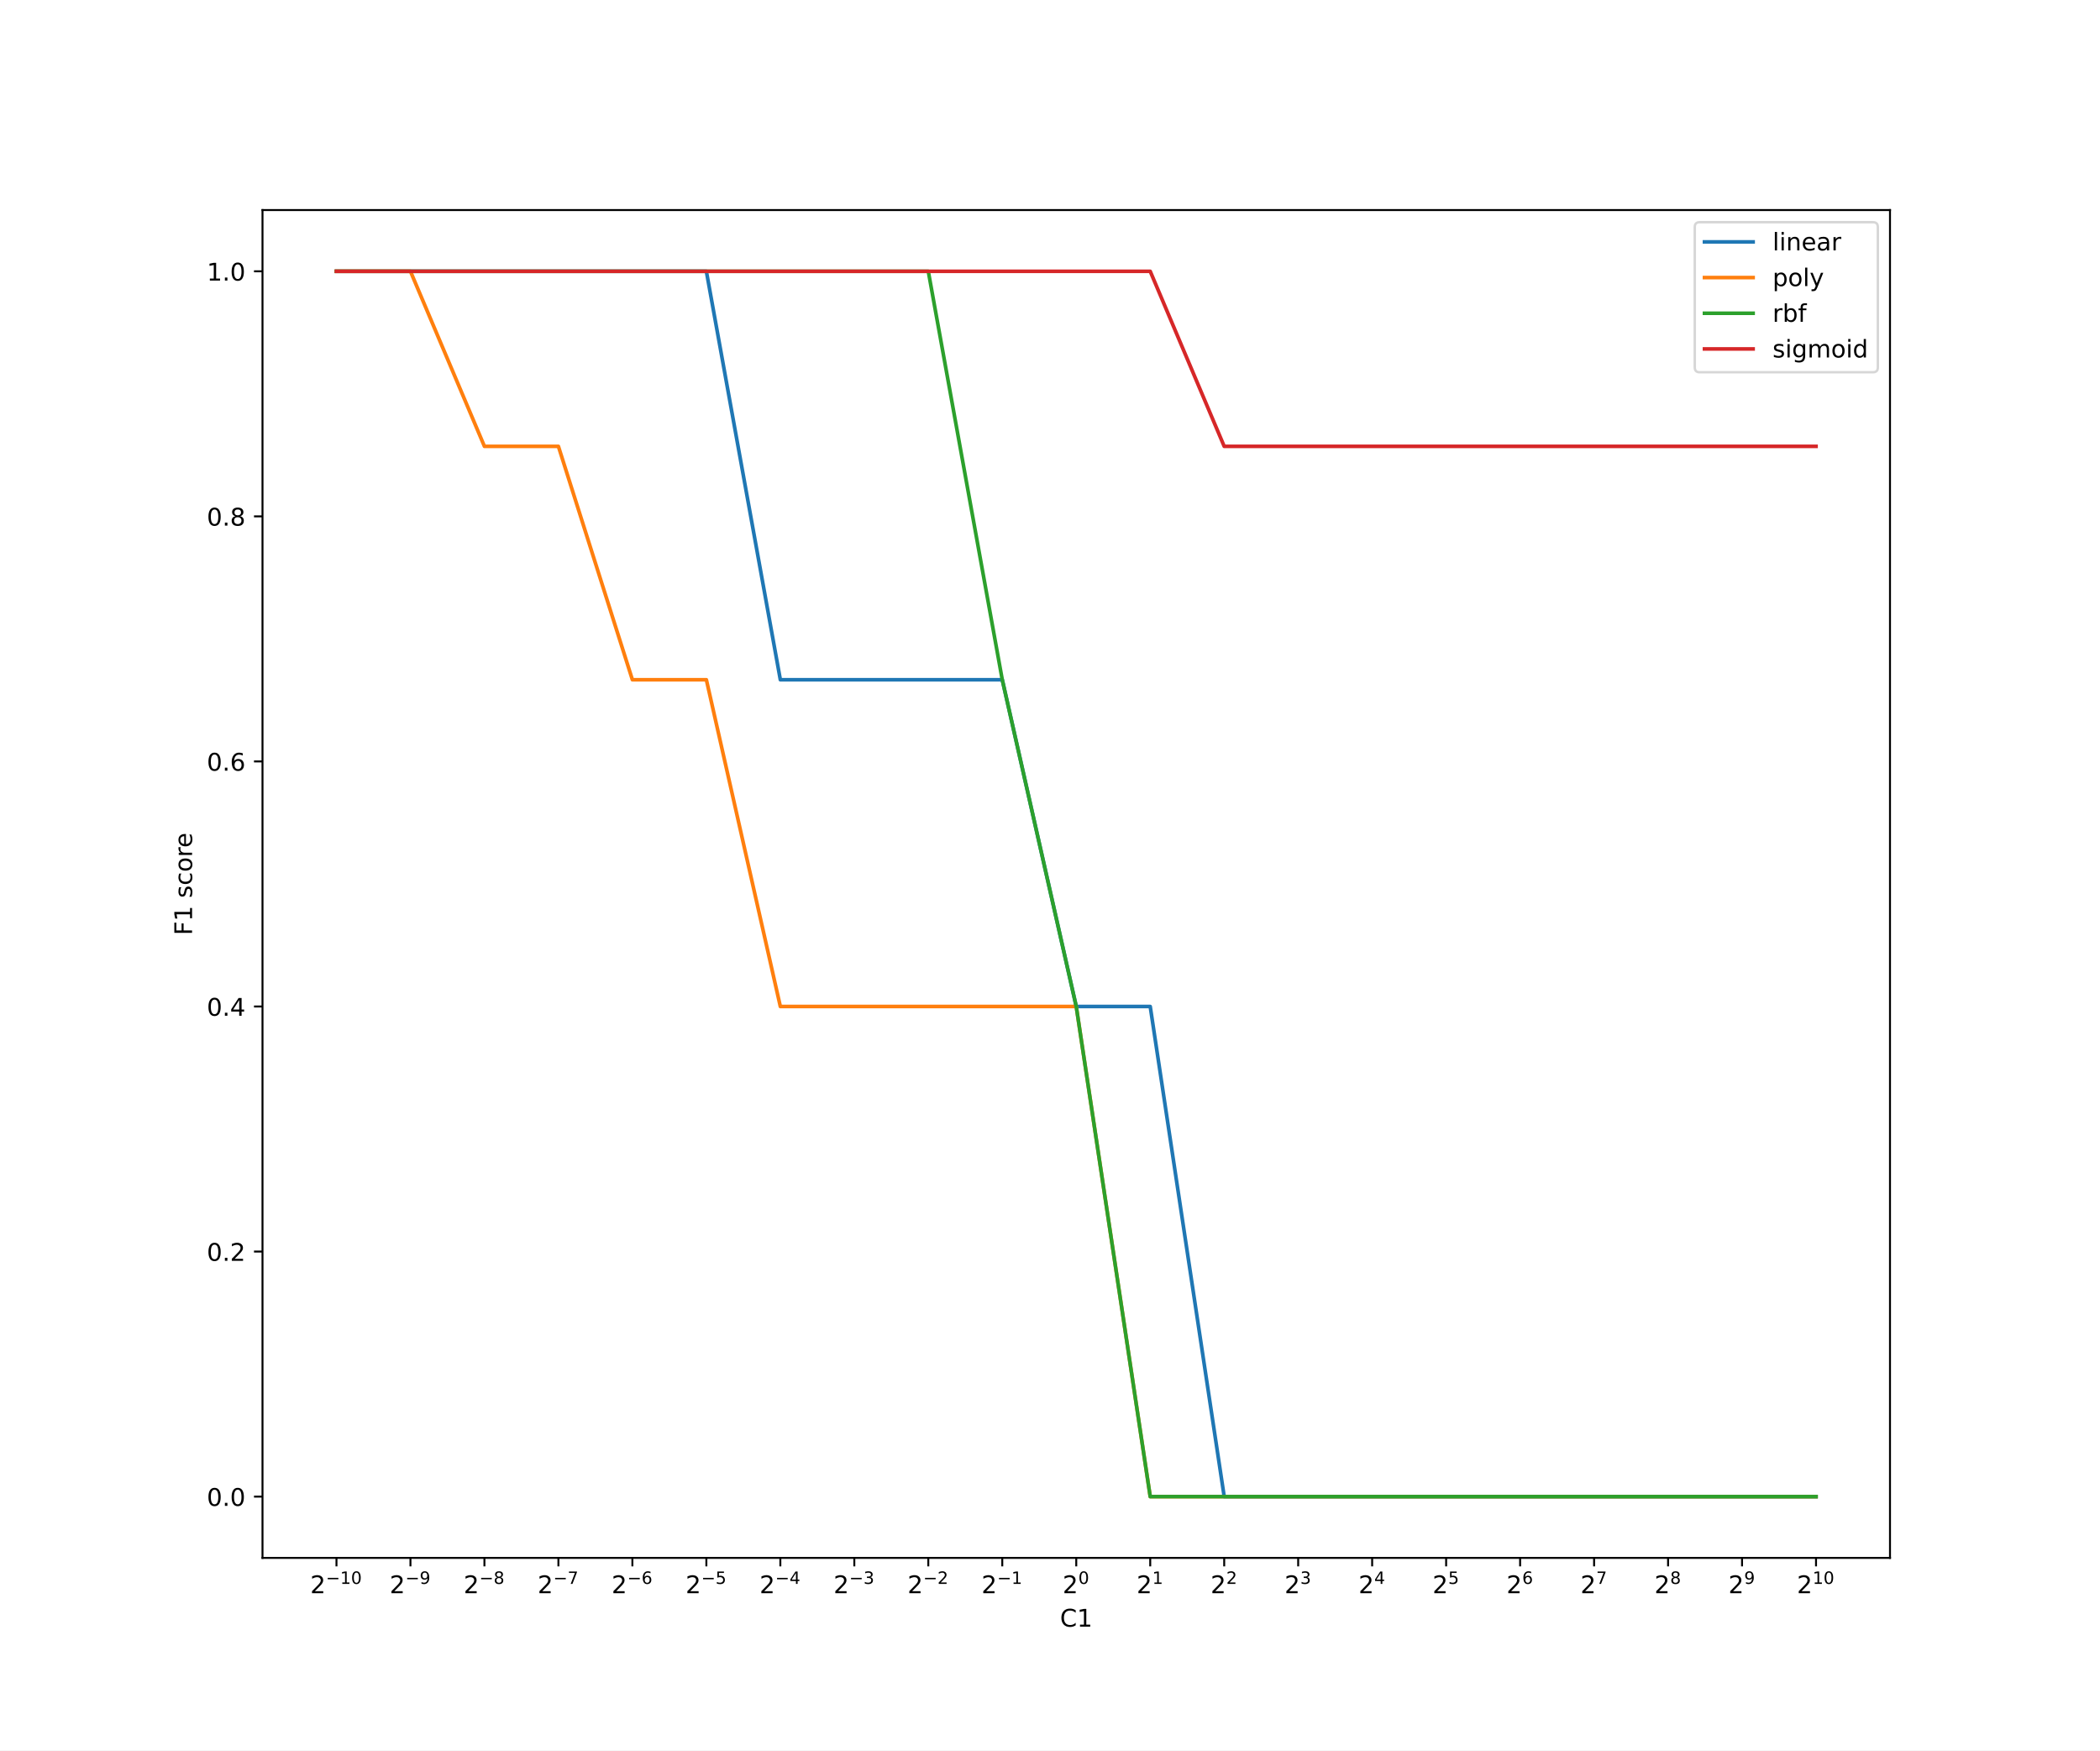
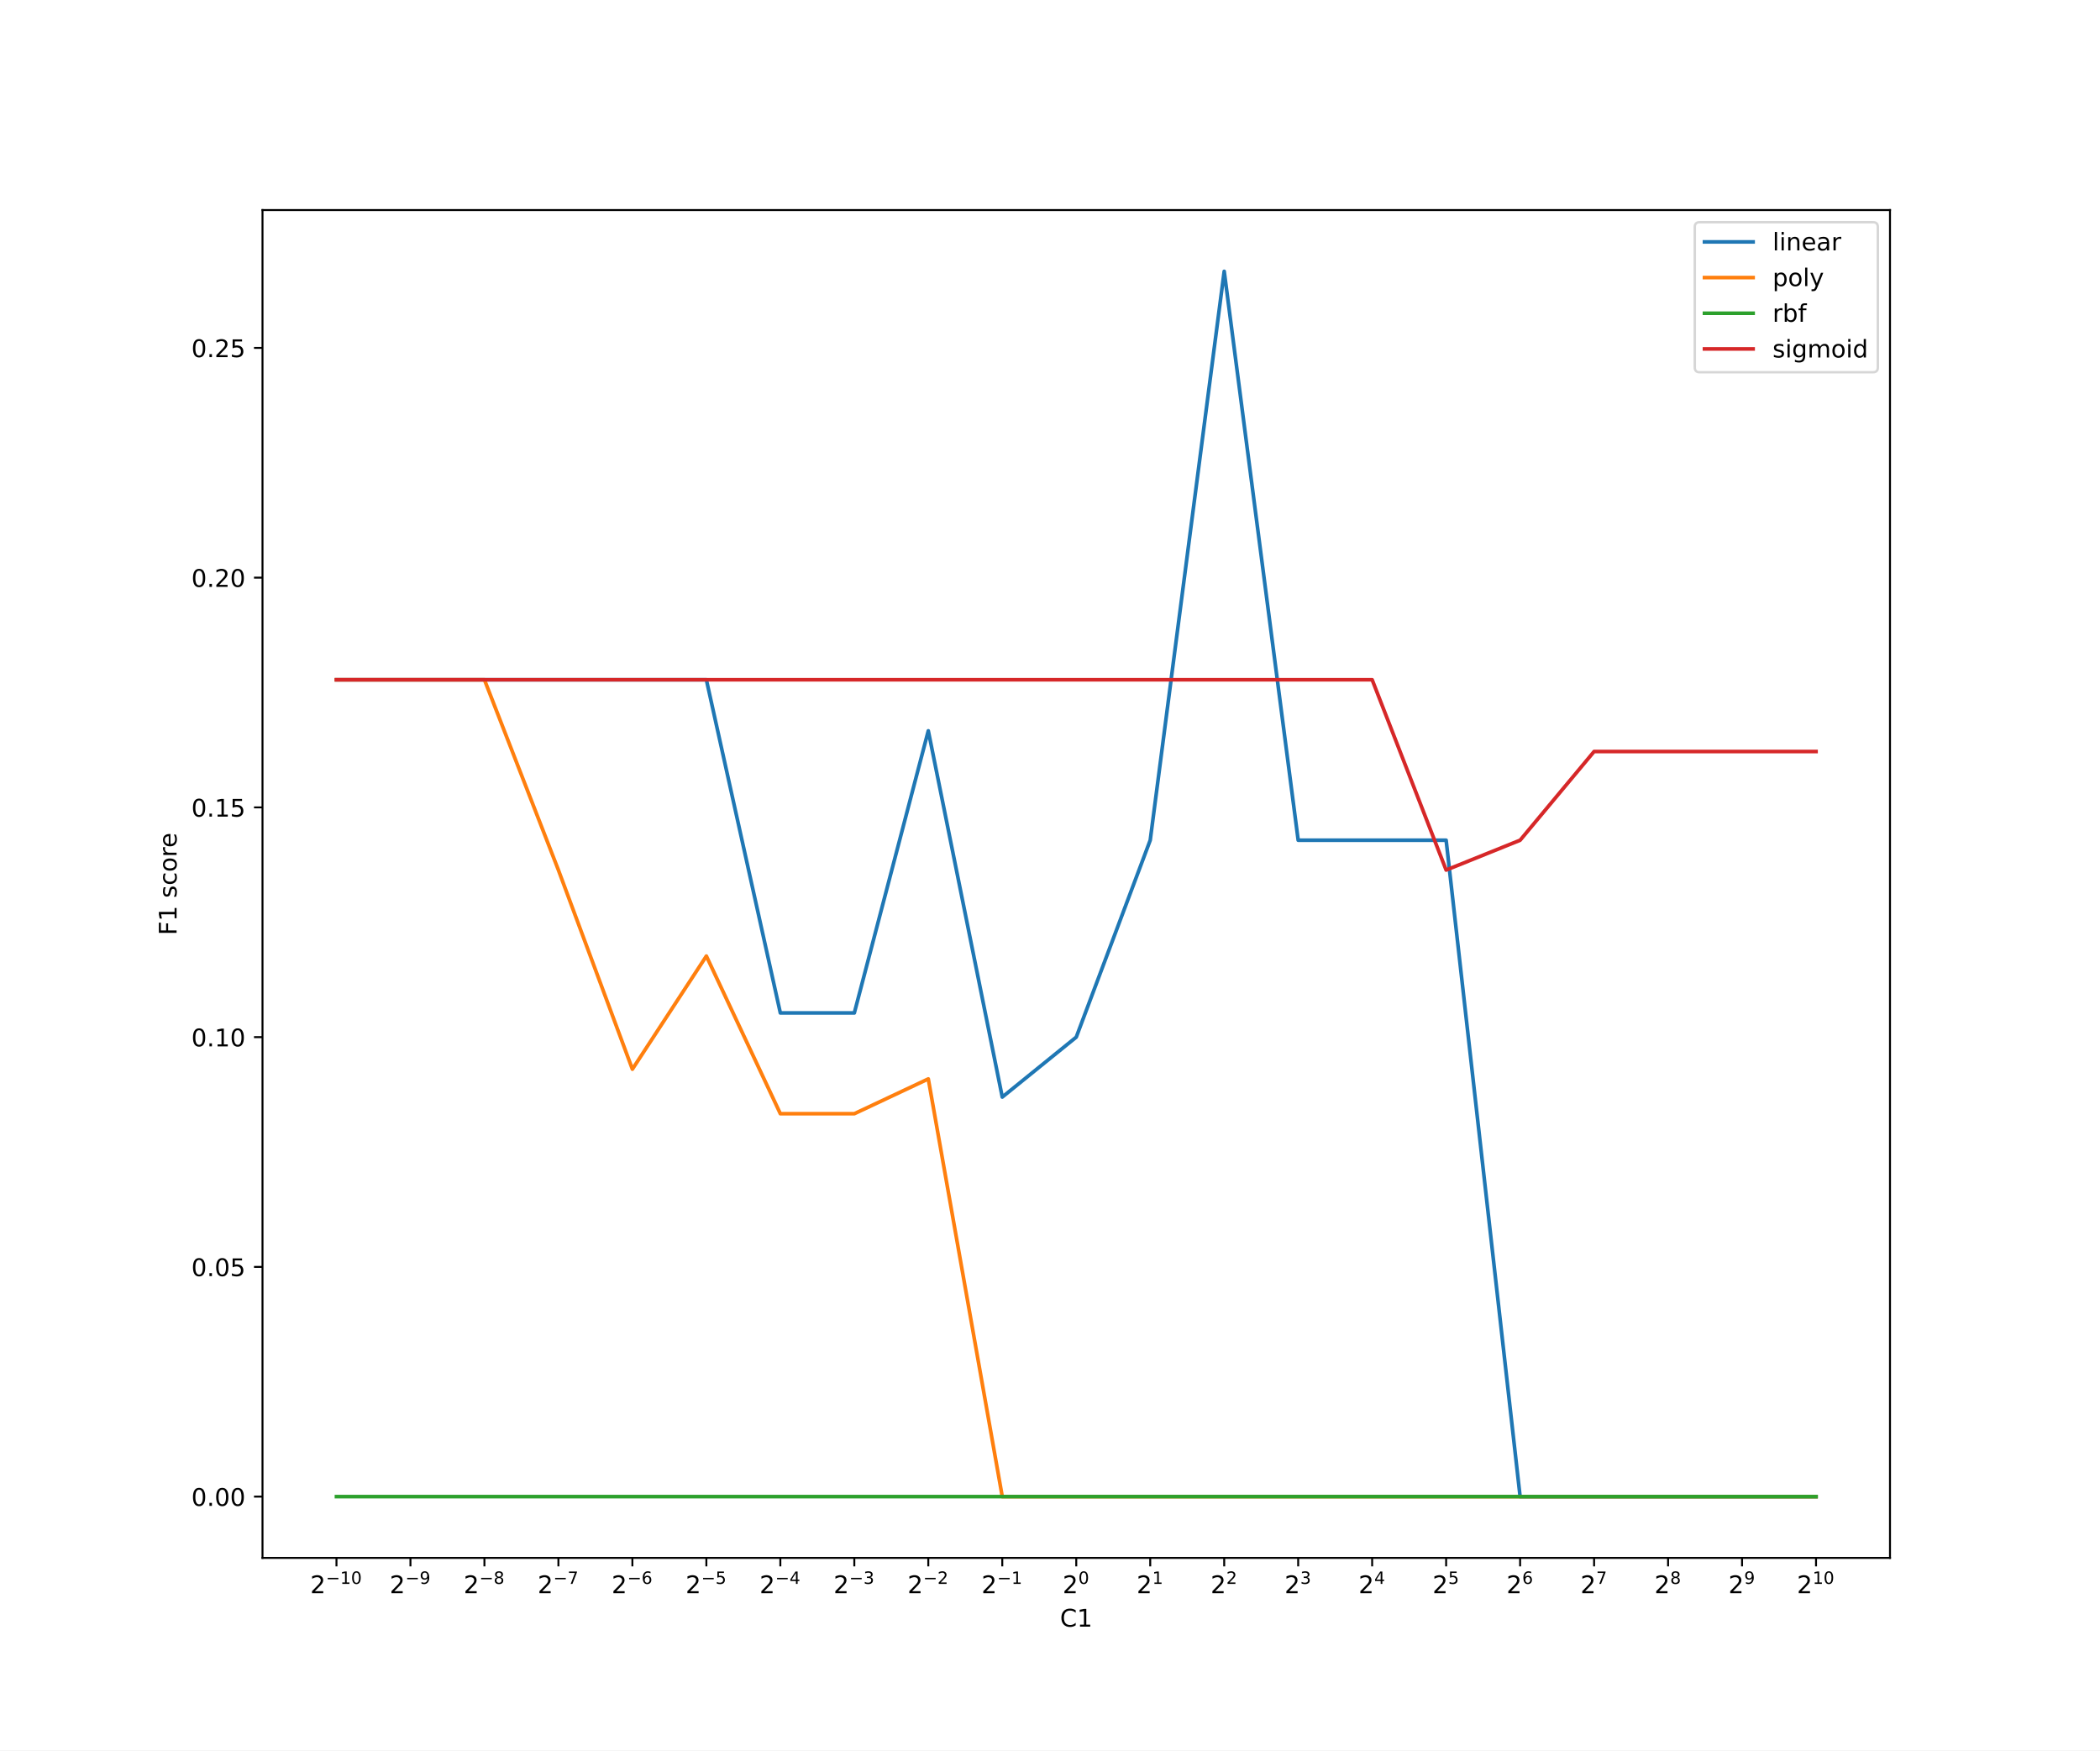
<svg xmlns="http://www.w3.org/2000/svg" xmlns:xlink="http://www.w3.org/1999/xlink" width="864pt" height="720pt" viewBox="0 0 864 720" version="1.1">
  <defs>
    <style type="text/css">*{stroke-linejoin: round; stroke-linecap: butt}</style>
  </defs>
  <g id="figure_1">
    <g id="patch_1">
      <path d="M 0 720  L 864 720  L 864 0  L 0 0  z " style="fill: #ffffff" />
    </g>
    <g id="axes_1">
      <g id="patch_2">
        <path d="M 108 640.8  L 777.6 640.8  L 777.6 86.4  L 108 86.4  z " style="fill: #ffffff" />
      </g>
      <g id="matplotlib.axis_1">
        <g id="xtick_1">
          <g id="line2d_1">
            <defs>
-               <path id="m7b4f32c94d" d="M 0 0  L 0 3.5  " style="stroke: #000000; stroke-width: 0.8" />
-             </defs>
-             <g>
-               <use xlink:href="#m7b4f32c94d" x="138.436" y="640.8" style="stroke: #000000; stroke-width: 0.8" />
+               <path id="mf9d849922e" d="M 0 0  L 0 3.5  " style="stroke: #000000; stroke-width: 0.8" />
+             </defs>
+             <g>
+               <use xlink:href="#mf9d849922e" x="138.436" y="640.8" style="stroke: #000000; stroke-width: 0.8" />
            </g>
          </g>
          <g id="text_1">
            <g transform="translate(127.6364 655.3984) scale(0.1 -0.1)">
              <defs>
                <path id="DejaVuSans-32" d="M 1228 531  L 3431 531  L 3431 0  L 469 0  L 469 531  Q 828 903 1448 1529  Q 2069 2156 2228 2338  Q 2531 2678 2651 2914  Q 2772 3150 2772 3378  Q 2772 3750 2511 3984  Q 2250 4219 1831 4219  Q 1534 4219 1204 4116  Q 875 4013 500 3803  L 500 4441  Q 881 4594 1212 4672  Q 1544 4750 1819 4750  Q 2544 4750 2975 4387  Q 3406 4025 3406 3419  Q 3406 3131 3298 2873  Q 3191 2616 2906 2266  Q 2828 2175 2409 1742  Q 1991 1309 1228 531  z " transform="scale(0.015625)" />
                <path id="DejaVuSans-2212" d="M 678 2272  L 4684 2272  L 4684 1741  L 678 1741  L 678 2272  z " transform="scale(0.015625)" />
                <path id="DejaVuSans-31" d="M 794 531  L 1825 531  L 1825 4091  L 703 3866  L 703 4441  L 1819 4666  L 2450 4666  L 2450 531  L 3481 531  L 3481 0  L 794 0  L 794 531  z " transform="scale(0.015625)" />
                <path id="DejaVuSans-30" d="M 2034 4250  Q 1547 4250 1301 3770  Q 1056 3291 1056 2328  Q 1056 1369 1301 889  Q 1547 409 2034 409  Q 2525 409 2770 889  Q 3016 1369 3016 2328  Q 3016 3291 2770 3770  Q 2525 4250 2034 4250  z M 2034 4750  Q 2819 4750 3233 4129  Q 3647 3509 3647 2328  Q 3647 1150 3233 529  Q 2819 -91 2034 -91  Q 1250 -91 836 529  Q 422 1150 422 2328  Q 422 3509 836 4129  Q 1250 4750 2034 4750  z " transform="scale(0.015625)" />
              </defs>
              <use xlink:href="#DejaVuSans-32" transform="translate(0 0.765625)" />
              <use xlink:href="#DejaVuSans-2212" transform="translate(64.58008 39.04688) scale(0.7)" />
              <use xlink:href="#DejaVuSans-31" transform="translate(123.2324 39.04688) scale(0.7)" />
              <use xlink:href="#DejaVuSans-30" transform="translate(167.7686 39.04688) scale(0.7)" />
            </g>
          </g>
        </g>
        <g id="xtick_2">
          <g id="line2d_2">
            <g>
-               <use xlink:href="#m7b4f32c94d" x="168.873" y="640.8" style="stroke: #000000; stroke-width: 0.8" />
+               <use xlink:href="#mf9d849922e" x="168.873" y="640.8" style="stroke: #000000; stroke-width: 0.8" />
            </g>
          </g>
          <g id="text_2">
            <g transform="translate(160.3227 655.3984) scale(0.1 -0.1)">
              <defs>
                <path id="DejaVuSans-39" d="M 703 97  L 703 672  Q 941 559 1184 500  Q 1428 441 1663 441  Q 2288 441 2617 861  Q 2947 1281 2994 2138  Q 2813 1869 2534 1725  Q 2256 1581 1919 1581  Q 1219 1581 811 2004  Q 403 2428 403 3163  Q 403 3881 828 4315  Q 1253 4750 1959 4750  Q 2769 4750 3195 4129  Q 3622 3509 3622 2328  Q 3622 1225 3098 567  Q 2575 -91 1691 -91  Q 1453 -91 1209 -44  Q 966 3 703 97  z M 1959 2075  Q 2384 2075 2632 2365  Q 2881 2656 2881 3163  Q 2881 3666 2632 3958  Q 2384 4250 1959 4250  Q 1534 4250 1286 3958  Q 1038 3666 1038 3163  Q 1038 2656 1286 2365  Q 1534 2075 1959 2075  z " transform="scale(0.015625)" />
              </defs>
              <use xlink:href="#DejaVuSans-32" transform="translate(0 0.765625)" />
              <use xlink:href="#DejaVuSans-2212" transform="translate(64.58008 39.04688) scale(0.7)" />
              <use xlink:href="#DejaVuSans-39" transform="translate(123.2324 39.04688) scale(0.7)" />
            </g>
          </g>
        </g>
        <g id="xtick_3">
          <g id="line2d_3">
            <g>
-               <use xlink:href="#m7b4f32c94d" x="199.309" y="640.8" style="stroke: #000000; stroke-width: 0.8" />
+               <use xlink:href="#mf9d849922e" x="199.309" y="640.8" style="stroke: #000000; stroke-width: 0.8" />
            </g>
          </g>
          <g id="text_3">
            <g transform="translate(190.7591 655.3984) scale(0.1 -0.1)">
              <defs>
                <path id="DejaVuSans-38" d="M 2034 2216  Q 1584 2216 1326 1975  Q 1069 1734 1069 1313  Q 1069 891 1326 650  Q 1584 409 2034 409  Q 2484 409 2743 651  Q 3003 894 3003 1313  Q 3003 1734 2745 1975  Q 2488 2216 2034 2216  z M 1403 2484  Q 997 2584 770 2862  Q 544 3141 544 3541  Q 544 4100 942 4425  Q 1341 4750 2034 4750  Q 2731 4750 3128 4425  Q 3525 4100 3525 3541  Q 3525 3141 3298 2862  Q 3072 2584 2669 2484  Q 3125 2378 3379 2068  Q 3634 1759 3634 1313  Q 3634 634 3220 271  Q 2806 -91 2034 -91  Q 1263 -91 848 271  Q 434 634 434 1313  Q 434 1759 690 2068  Q 947 2378 1403 2484  z M 1172 3481  Q 1172 3119 1398 2916  Q 1625 2713 2034 2713  Q 2441 2713 2670 2916  Q 2900 3119 2900 3481  Q 2900 3844 2670 4047  Q 2441 4250 2034 4250  Q 1625 4250 1398 4047  Q 1172 3844 1172 3481  z " transform="scale(0.015625)" />
              </defs>
              <use xlink:href="#DejaVuSans-32" transform="translate(0 0.765625)" />
              <use xlink:href="#DejaVuSans-2212" transform="translate(64.58008 39.04688) scale(0.7)" />
              <use xlink:href="#DejaVuSans-38" transform="translate(123.2324 39.04688) scale(0.7)" />
            </g>
          </g>
        </g>
        <g id="xtick_4">
          <g id="line2d_4">
            <g>
-               <use xlink:href="#m7b4f32c94d" x="229.745" y="640.8" style="stroke: #000000; stroke-width: 0.8" />
+               <use xlink:href="#mf9d849922e" x="229.745" y="640.8" style="stroke: #000000; stroke-width: 0.8" />
            </g>
          </g>
          <g id="text_4">
            <g transform="translate(221.1955 655.3984) scale(0.1 -0.1)">
              <defs>
                <path id="DejaVuSans-37" d="M 525 4666  L 3525 4666  L 3525 4397  L 1831 0  L 1172 0  L 2766 4134  L 525 4134  L 525 4666  z " transform="scale(0.015625)" />
              </defs>
              <use xlink:href="#DejaVuSans-32" transform="translate(0 0.684375)" />
              <use xlink:href="#DejaVuSans-2212" transform="translate(64.58008 38.96563) scale(0.7)" />
              <use xlink:href="#DejaVuSans-37" transform="translate(123.2324 38.96563) scale(0.7)" />
            </g>
          </g>
        </g>
        <g id="xtick_5">
          <g id="line2d_5">
            <g>
-               <use xlink:href="#m7b4f32c94d" x="260.182" y="640.8" style="stroke: #000000; stroke-width: 0.8" />
+               <use xlink:href="#mf9d849922e" x="260.182" y="640.8" style="stroke: #000000; stroke-width: 0.8" />
            </g>
          </g>
          <g id="text_5">
            <g transform="translate(251.6318 655.3984) scale(0.1 -0.1)">
              <defs>
                <path id="DejaVuSans-36" d="M 2113 2584  Q 1688 2584 1439 2293  Q 1191 2003 1191 1497  Q 1191 994 1439 701  Q 1688 409 2113 409  Q 2538 409 2786 701  Q 3034 994 3034 1497  Q 3034 2003 2786 2293  Q 2538 2584 2113 2584  z M 3366 4563  L 3366 3988  Q 3128 4100 2886 4159  Q 2644 4219 2406 4219  Q 1781 4219 1451 3797  Q 1122 3375 1075 2522  Q 1259 2794 1537 2939  Q 1816 3084 2150 3084  Q 2853 3084 3261 2657  Q 3669 2231 3669 1497  Q 3669 778 3244 343  Q 2819 -91 2113 -91  Q 1303 -91 875 529  Q 447 1150 447 2328  Q 447 3434 972 4092  Q 1497 4750 2381 4750  Q 2619 4750 2861 4703  Q 3103 4656 3366 4563  z " transform="scale(0.015625)" />
              </defs>
              <use xlink:href="#DejaVuSans-32" transform="translate(0 0.765625)" />
              <use xlink:href="#DejaVuSans-2212" transform="translate(64.58008 39.04688) scale(0.7)" />
              <use xlink:href="#DejaVuSans-36" transform="translate(123.2324 39.04688) scale(0.7)" />
            </g>
          </g>
        </g>
        <g id="xtick_6">
          <g id="line2d_6">
            <g>
-               <use xlink:href="#m7b4f32c94d" x="290.618" y="640.8" style="stroke: #000000; stroke-width: 0.8" />
+               <use xlink:href="#mf9d849922e" x="290.618" y="640.8" style="stroke: #000000; stroke-width: 0.8" />
            </g>
          </g>
          <g id="text_6">
            <g transform="translate(282.0682 655.3984) scale(0.1 -0.1)">
              <defs>
                <path id="DejaVuSans-35" d="M 691 4666  L 3169 4666  L 3169 4134  L 1269 4134  L 1269 2991  Q 1406 3038 1543 3061  Q 1681 3084 1819 3084  Q 2600 3084 3056 2656  Q 3513 2228 3513 1497  Q 3513 744 3044 326  Q 2575 -91 1722 -91  Q 1428 -91 1123 -41  Q 819 9 494 109  L 494 744  Q 775 591 1075 516  Q 1375 441 1709 441  Q 2250 441 2565 725  Q 2881 1009 2881 1497  Q 2881 1984 2565 2268  Q 2250 2553 1709 2553  Q 1456 2553 1204 2497  Q 953 2441 691 2322  L 691 4666  z " transform="scale(0.015625)" />
              </defs>
              <use xlink:href="#DejaVuSans-32" transform="translate(0 0.684375)" />
              <use xlink:href="#DejaVuSans-2212" transform="translate(64.58008 38.96563) scale(0.7)" />
              <use xlink:href="#DejaVuSans-35" transform="translate(123.2324 38.96563) scale(0.7)" />
            </g>
          </g>
        </g>
        <g id="xtick_7">
          <g id="line2d_7">
            <g>
-               <use xlink:href="#m7b4f32c94d" x="321.055" y="640.8" style="stroke: #000000; stroke-width: 0.8" />
+               <use xlink:href="#mf9d849922e" x="321.055" y="640.8" style="stroke: #000000; stroke-width: 0.8" />
            </g>
          </g>
          <g id="text_7">
            <g transform="translate(312.5045 655.3984) scale(0.1 -0.1)">
              <defs>
                <path id="DejaVuSans-34" d="M 2419 4116  L 825 1625  L 2419 1625  L 2419 4116  z M 2253 4666  L 3047 4666  L 3047 1625  L 3713 1625  L 3713 1100  L 3047 1100  L 3047 0  L 2419 0  L 2419 1100  L 313 1100  L 313 1709  L 2253 4666  z " transform="scale(0.015625)" />
              </defs>
              <use xlink:href="#DejaVuSans-32" transform="translate(0 0.684375)" />
              <use xlink:href="#DejaVuSans-2212" transform="translate(64.58008 38.96563) scale(0.7)" />
              <use xlink:href="#DejaVuSans-34" transform="translate(123.2324 38.96563) scale(0.7)" />
            </g>
          </g>
        </g>
        <g id="xtick_8">
          <g id="line2d_8">
            <g>
-               <use xlink:href="#m7b4f32c94d" x="351.491" y="640.8" style="stroke: #000000; stroke-width: 0.8" />
+               <use xlink:href="#mf9d849922e" x="351.491" y="640.8" style="stroke: #000000; stroke-width: 0.8" />
            </g>
          </g>
          <g id="text_8">
            <g transform="translate(342.9409 655.3984) scale(0.1 -0.1)">
              <defs>
                <path id="DejaVuSans-33" d="M 2597 2516  Q 3050 2419 3304 2112  Q 3559 1806 3559 1356  Q 3559 666 3084 287  Q 2609 -91 1734 -91  Q 1441 -91 1130 -33  Q 819 25 488 141  L 488 750  Q 750 597 1062 519  Q 1375 441 1716 441  Q 2309 441 2620 675  Q 2931 909 2931 1356  Q 2931 1769 2642 2001  Q 2353 2234 1838 2234  L 1294 2234  L 1294 2753  L 1863 2753  Q 2328 2753 2575 2939  Q 2822 3125 2822 3475  Q 2822 3834 2567 4026  Q 2313 4219 1838 4219  Q 1578 4219 1281 4162  Q 984 4106 628 3988  L 628 4550  Q 988 4650 1302 4700  Q 1616 4750 1894 4750  Q 2613 4750 3031 4423  Q 3450 4097 3450 3541  Q 3450 3153 3228 2886  Q 3006 2619 2597 2516  z " transform="scale(0.015625)" />
              </defs>
              <use xlink:href="#DejaVuSans-32" transform="translate(0 0.765625)" />
              <use xlink:href="#DejaVuSans-2212" transform="translate(64.58008 39.04688) scale(0.7)" />
              <use xlink:href="#DejaVuSans-33" transform="translate(123.2324 39.04688) scale(0.7)" />
            </g>
          </g>
        </g>
        <g id="xtick_9">
          <g id="line2d_9">
            <g>
-               <use xlink:href="#m7b4f32c94d" x="381.927" y="640.8" style="stroke: #000000; stroke-width: 0.8" />
+               <use xlink:href="#mf9d849922e" x="381.927" y="640.8" style="stroke: #000000; stroke-width: 0.8" />
            </g>
          </g>
          <g id="text_9">
            <g transform="translate(373.3773 655.3984) scale(0.1 -0.1)">
              <use xlink:href="#DejaVuSans-32" transform="translate(0 0.765625)" />
              <use xlink:href="#DejaVuSans-2212" transform="translate(64.58008 39.04688) scale(0.7)" />
              <use xlink:href="#DejaVuSans-32" transform="translate(123.2324 39.04688) scale(0.7)" />
            </g>
          </g>
        </g>
        <g id="xtick_10">
          <g id="line2d_10">
            <g>
-               <use xlink:href="#m7b4f32c94d" x="412.364" y="640.8" style="stroke: #000000; stroke-width: 0.8" />
+               <use xlink:href="#mf9d849922e" x="412.364" y="640.8" style="stroke: #000000; stroke-width: 0.8" />
            </g>
          </g>
          <g id="text_10">
            <g transform="translate(403.8136 655.3984) scale(0.1 -0.1)">
              <use xlink:href="#DejaVuSans-32" transform="translate(0 0.684375)" />
              <use xlink:href="#DejaVuSans-2212" transform="translate(64.58008 38.96563) scale(0.7)" />
              <use xlink:href="#DejaVuSans-31" transform="translate(123.2324 38.96563) scale(0.7)" />
            </g>
          </g>
        </g>
        <g id="xtick_11">
          <g id="line2d_11">
            <g>
-               <use xlink:href="#m7b4f32c94d" x="442.8" y="640.8" style="stroke: #000000; stroke-width: 0.8" />
+               <use xlink:href="#mf9d849922e" x="442.8" y="640.8" style="stroke: #000000; stroke-width: 0.8" />
            </g>
          </g>
          <g id="text_11">
            <g transform="translate(437.2 655.3984) scale(0.1 -0.1)">
              <use xlink:href="#DejaVuSans-32" transform="translate(0 0.765625)" />
              <use xlink:href="#DejaVuSans-30" transform="translate(64.58008 39.04688) scale(0.7)" />
            </g>
          </g>
        </g>
        <g id="xtick_12">
          <g id="line2d_12">
            <g>
-               <use xlink:href="#m7b4f32c94d" x="473.236" y="640.8" style="stroke: #000000; stroke-width: 0.8" />
+               <use xlink:href="#mf9d849922e" x="473.236" y="640.8" style="stroke: #000000; stroke-width: 0.8" />
            </g>
          </g>
          <g id="text_12">
            <g transform="translate(467.6364 655.3984) scale(0.1 -0.1)">
              <use xlink:href="#DejaVuSans-32" transform="translate(0 0.684375)" />
              <use xlink:href="#DejaVuSans-31" transform="translate(64.58008 38.96563) scale(0.7)" />
            </g>
          </g>
        </g>
        <g id="xtick_13">
          <g id="line2d_13">
            <g>
-               <use xlink:href="#m7b4f32c94d" x="503.673" y="640.8" style="stroke: #000000; stroke-width: 0.8" />
+               <use xlink:href="#mf9d849922e" x="503.673" y="640.8" style="stroke: #000000; stroke-width: 0.8" />
            </g>
          </g>
          <g id="text_13">
            <g transform="translate(498.0727 655.3984) scale(0.1 -0.1)">
              <use xlink:href="#DejaVuSans-32" transform="translate(0 0.765625)" />
              <use xlink:href="#DejaVuSans-32" transform="translate(64.58008 39.04688) scale(0.7)" />
            </g>
          </g>
        </g>
        <g id="xtick_14">
          <g id="line2d_14">
            <g>
-               <use xlink:href="#m7b4f32c94d" x="534.109" y="640.8" style="stroke: #000000; stroke-width: 0.8" />
+               <use xlink:href="#mf9d849922e" x="534.109" y="640.8" style="stroke: #000000; stroke-width: 0.8" />
            </g>
          </g>
          <g id="text_14">
            <g transform="translate(528.5091 655.3984) scale(0.1 -0.1)">
              <use xlink:href="#DejaVuSans-32" transform="translate(0 0.765625)" />
              <use xlink:href="#DejaVuSans-33" transform="translate(64.58008 39.04688) scale(0.7)" />
            </g>
          </g>
        </g>
        <g id="xtick_15">
          <g id="line2d_15">
            <g>
-               <use xlink:href="#m7b4f32c94d" x="564.545" y="640.8" style="stroke: #000000; stroke-width: 0.8" />
+               <use xlink:href="#mf9d849922e" x="564.545" y="640.8" style="stroke: #000000; stroke-width: 0.8" />
            </g>
          </g>
          <g id="text_15">
            <g transform="translate(558.9455 655.3984) scale(0.1 -0.1)">
              <use xlink:href="#DejaVuSans-32" transform="translate(0 0.684375)" />
              <use xlink:href="#DejaVuSans-34" transform="translate(64.58008 38.96563) scale(0.7)" />
            </g>
          </g>
        </g>
        <g id="xtick_16">
          <g id="line2d_16">
            <g>
-               <use xlink:href="#m7b4f32c94d" x="594.982" y="640.8" style="stroke: #000000; stroke-width: 0.8" />
+               <use xlink:href="#mf9d849922e" x="594.982" y="640.8" style="stroke: #000000; stroke-width: 0.8" />
            </g>
          </g>
          <g id="text_16">
            <g transform="translate(589.3818 655.3984) scale(0.1 -0.1)">
              <use xlink:href="#DejaVuSans-32" transform="translate(0 0.684375)" />
              <use xlink:href="#DejaVuSans-35" transform="translate(64.58008 38.96563) scale(0.7)" />
            </g>
          </g>
        </g>
        <g id="xtick_17">
          <g id="line2d_17">
            <g>
-               <use xlink:href="#m7b4f32c94d" x="625.418" y="640.8" style="stroke: #000000; stroke-width: 0.8" />
+               <use xlink:href="#mf9d849922e" x="625.418" y="640.8" style="stroke: #000000; stroke-width: 0.8" />
            </g>
          </g>
          <g id="text_17">
            <g transform="translate(619.8182 655.3984) scale(0.1 -0.1)">
              <use xlink:href="#DejaVuSans-32" transform="translate(0 0.765625)" />
              <use xlink:href="#DejaVuSans-36" transform="translate(64.58008 39.04688) scale(0.7)" />
            </g>
          </g>
        </g>
        <g id="xtick_18">
          <g id="line2d_18">
            <g>
-               <use xlink:href="#m7b4f32c94d" x="655.855" y="640.8" style="stroke: #000000; stroke-width: 0.8" />
+               <use xlink:href="#mf9d849922e" x="655.855" y="640.8" style="stroke: #000000; stroke-width: 0.8" />
            </g>
          </g>
          <g id="text_18">
            <g transform="translate(650.2545 655.3984) scale(0.1 -0.1)">
              <use xlink:href="#DejaVuSans-32" transform="translate(0 0.684375)" />
              <use xlink:href="#DejaVuSans-37" transform="translate(64.58008 38.96563) scale(0.7)" />
            </g>
          </g>
        </g>
        <g id="xtick_19">
          <g id="line2d_19">
            <g>
-               <use xlink:href="#m7b4f32c94d" x="686.291" y="640.8" style="stroke: #000000; stroke-width: 0.8" />
+               <use xlink:href="#mf9d849922e" x="686.291" y="640.8" style="stroke: #000000; stroke-width: 0.8" />
            </g>
          </g>
          <g id="text_19">
            <g transform="translate(680.6909 655.3984) scale(0.1 -0.1)">
              <use xlink:href="#DejaVuSans-32" transform="translate(0 0.765625)" />
              <use xlink:href="#DejaVuSans-38" transform="translate(64.58008 39.04688) scale(0.7)" />
            </g>
          </g>
        </g>
        <g id="xtick_20">
          <g id="line2d_20">
            <g>
-               <use xlink:href="#m7b4f32c94d" x="716.727" y="640.8" style="stroke: #000000; stroke-width: 0.8" />
+               <use xlink:href="#mf9d849922e" x="716.727" y="640.8" style="stroke: #000000; stroke-width: 0.8" />
            </g>
          </g>
          <g id="text_20">
            <g transform="translate(711.1273 655.3984) scale(0.1 -0.1)">
              <use xlink:href="#DejaVuSans-32" transform="translate(0 0.765625)" />
              <use xlink:href="#DejaVuSans-39" transform="translate(64.58008 39.04688) scale(0.7)" />
            </g>
          </g>
        </g>
        <g id="xtick_21">
          <g id="line2d_21">
            <g>
-               <use xlink:href="#m7b4f32c94d" x="747.164" y="640.8" style="stroke: #000000; stroke-width: 0.8" />
+               <use xlink:href="#mf9d849922e" x="747.164" y="640.8" style="stroke: #000000; stroke-width: 0.8" />
            </g>
          </g>
          <g id="text_21">
            <g transform="translate(739.3136 655.3984) scale(0.1 -0.1)">
              <use xlink:href="#DejaVuSans-32" transform="translate(0 0.765625)" />
              <use xlink:href="#DejaVuSans-31" transform="translate(64.58008 39.04688) scale(0.7)" />
              <use xlink:href="#DejaVuSans-30" transform="translate(109.1162 39.04688) scale(0.7)" />
            </g>
          </g>
        </g>
        <g id="text_22">
          <g transform="translate(436.1273 669.0766) scale(0.1 -0.1)">
            <defs>
              <path id="DejaVuSans-43" d="M 4122 4306  L 4122 3641  Q 3803 3938 3442 4084  Q 3081 4231 2675 4231  Q 1875 4231 1450 3742  Q 1025 3253 1025 2328  Q 1025 1406 1450 917  Q 1875 428 2675 428  Q 3081 428 3442 575  Q 3803 722 4122 1019  L 4122 359  Q 3791 134 3420 21  Q 3050 -91 2638 -91  Q 1578 -91 968 557  Q 359 1206 359 2328  Q 359 3453 968 4101  Q 1578 4750 2638 4750  Q 3056 4750 3426 4639  Q 3797 4528 4122 4306  z " transform="scale(0.015625)" />
            </defs>
            <use xlink:href="#DejaVuSans-43" />
            <use xlink:href="#DejaVuSans-31" x="69.824" />
          </g>
        </g>
      </g>
      <g id="matplotlib.axis_2">
        <g id="ytick_1">
          <g id="line2d_22">
            <defs>
-               <path id="mf4b8aa9dd4" d="M 0 0  L -3.5 0  " style="stroke: #000000; stroke-width: 0.8" />
-             </defs>
-             <g>
-               <use xlink:href="#mf4b8aa9dd4" x="108" y="615.6" style="stroke: #000000; stroke-width: 0.8" />
+               <path id="ma2567efee9" d="M 0 0  L -3.5 0  " style="stroke: #000000; stroke-width: 0.8" />
+             </defs>
+             <g>
+               <use xlink:href="#ma2567efee9" x="108" y="615.6" style="stroke: #000000; stroke-width: 0.8" />
            </g>
          </g>
          <g id="text_23">
-             <g transform="translate(85.09687 619.3992) scale(0.1 -0.1)">
+             <g transform="translate(78.73438 619.3992) scale(0.1 -0.1)">
              <defs>
                <path id="DejaVuSans-2e" d="M 684 794  L 1344 794  L 1344 0  L 684 0  L 684 794  z " transform="scale(0.015625)" />
              </defs>
              <use xlink:href="#DejaVuSans-30" />
              <use xlink:href="#DejaVuSans-2e" x="63.623" />
              <use xlink:href="#DejaVuSans-30" x="95.41" />
+               <use xlink:href="#DejaVuSans-30" x="159.033" />
            </g>
          </g>
        </g>
        <g id="ytick_2">
          <g id="line2d_23">
            <g>
-               <use xlink:href="#mf4b8aa9dd4" x="108" y="514.8" style="stroke: #000000; stroke-width: 0.8" />
+               <use xlink:href="#ma2567efee9" x="108" y="521.1" style="stroke: #000000; stroke-width: 0.8" />
            </g>
          </g>
          <g id="text_24">
-             <g transform="translate(85.09687 518.5992) scale(0.1 -0.1)">
+             <g transform="translate(78.73438 524.8992) scale(0.1 -0.1)">
+               <use xlink:href="#DejaVuSans-30" />
+               <use xlink:href="#DejaVuSans-2e" x="63.623" />
+               <use xlink:href="#DejaVuSans-30" x="95.41" />
+               <use xlink:href="#DejaVuSans-35" x="159.033" />
+             </g>
+           </g>
+         </g>
+         <g id="ytick_3">
+           <g id="line2d_24">
+             <g>
+               <use xlink:href="#ma2567efee9" x="108" y="426.6" style="stroke: #000000; stroke-width: 0.8" />
+             </g>
+           </g>
+           <g id="text_25">
+             <g transform="translate(78.73438 430.3992) scale(0.1 -0.1)">
+               <use xlink:href="#DejaVuSans-30" />
+               <use xlink:href="#DejaVuSans-2e" x="63.623" />
+               <use xlink:href="#DejaVuSans-31" x="95.41" />
+               <use xlink:href="#DejaVuSans-30" x="159.033" />
+             </g>
+           </g>
+         </g>
+         <g id="ytick_4">
+           <g id="line2d_25">
+             <g>
+               <use xlink:href="#ma2567efee9" x="108" y="332.1" style="stroke: #000000; stroke-width: 0.8" />
+             </g>
+           </g>
+           <g id="text_26">
+             <g transform="translate(78.73438 335.8992) scale(0.1 -0.1)">
+               <use xlink:href="#DejaVuSans-30" />
+               <use xlink:href="#DejaVuSans-2e" x="63.623" />
+               <use xlink:href="#DejaVuSans-31" x="95.41" />
+               <use xlink:href="#DejaVuSans-35" x="159.033" />
+             </g>
+           </g>
+         </g>
+         <g id="ytick_5">
+           <g id="line2d_26">
+             <g>
+               <use xlink:href="#ma2567efee9" x="108" y="237.6" style="stroke: #000000; stroke-width: 0.8" />
+             </g>
+           </g>
+           <g id="text_27">
+             <g transform="translate(78.73438 241.3992) scale(0.1 -0.1)">
              <use xlink:href="#DejaVuSans-30" />
              <use xlink:href="#DejaVuSans-2e" x="63.623" />
              <use xlink:href="#DejaVuSans-32" x="95.41" />
-             </g>
-           </g>
-         </g>
-         <g id="ytick_3">
-           <g id="line2d_24">
-             <g>
-               <use xlink:href="#mf4b8aa9dd4" x="108" y="414" style="stroke: #000000; stroke-width: 0.8" />
-             </g>
-           </g>
-           <g id="text_25">
-             <g transform="translate(85.09687 417.7992) scale(0.1 -0.1)">
+               <use xlink:href="#DejaVuSans-30" x="159.033" />
+             </g>
+           </g>
+         </g>
+         <g id="ytick_6">
+           <g id="line2d_27">
+             <g>
+               <use xlink:href="#ma2567efee9" x="108" y="143.1" style="stroke: #000000; stroke-width: 0.8" />
+             </g>
+           </g>
+           <g id="text_28">
+             <g transform="translate(78.73438 146.8992) scale(0.1 -0.1)">
              <use xlink:href="#DejaVuSans-30" />
              <use xlink:href="#DejaVuSans-2e" x="63.623" />
-               <use xlink:href="#DejaVuSans-34" x="95.41" />
-             </g>
-           </g>
-         </g>
-         <g id="ytick_4">
-           <g id="line2d_25">
-             <g>
-               <use xlink:href="#mf4b8aa9dd4" x="108" y="313.2" style="stroke: #000000; stroke-width: 0.8" />
-             </g>
-           </g>
-           <g id="text_26">
-             <g transform="translate(85.09687 316.9992) scale(0.1 -0.1)">
-               <use xlink:href="#DejaVuSans-30" />
-               <use xlink:href="#DejaVuSans-2e" x="63.623" />
-               <use xlink:href="#DejaVuSans-36" x="95.41" />
-             </g>
-           </g>
-         </g>
-         <g id="ytick_5">
-           <g id="line2d_26">
-             <g>
-               <use xlink:href="#mf4b8aa9dd4" x="108" y="212.4" style="stroke: #000000; stroke-width: 0.8" />
-             </g>
-           </g>
-           <g id="text_27">
-             <g transform="translate(85.09687 216.1992) scale(0.1 -0.1)">
-               <use xlink:href="#DejaVuSans-30" />
-               <use xlink:href="#DejaVuSans-2e" x="63.623" />
-               <use xlink:href="#DejaVuSans-38" x="95.41" />
-             </g>
-           </g>
-         </g>
-         <g id="ytick_6">
-           <g id="line2d_27">
-             <g>
-               <use xlink:href="#mf4b8aa9dd4" x="108" y="111.6" style="stroke: #000000; stroke-width: 0.8" />
-             </g>
-           </g>
-           <g id="text_28">
-             <g transform="translate(85.09687 115.3992) scale(0.1 -0.1)">
-               <use xlink:href="#DejaVuSans-31" />
-               <use xlink:href="#DejaVuSans-2e" x="63.623" />
-               <use xlink:href="#DejaVuSans-30" x="95.41" />
+               <use xlink:href="#DejaVuSans-32" x="95.41" />
+               <use xlink:href="#DejaVuSans-35" x="159.033" />
            </g>
          </g>
        </g>
        <g id="text_29">
-           <g transform="translate(79.01719 384.6789) rotate(-90) scale(0.1 -0.1)">
+           <g transform="translate(72.65469 384.6789) rotate(-90) scale(0.1 -0.1)">
            <defs>
              <path id="DejaVuSans-46" d="M 628 4666  L 3309 4666  L 3309 4134  L 1259 4134  L 1259 2759  L 3109 2759  L 3109 2228  L 1259 2228  L 1259 0  L 628 0  L 628 4666  z " transform="scale(0.015625)" />
              <path id="DejaVuSans-20" transform="scale(0.015625)" />
              <path id="DejaVuSans-73" d="M 2834 3397  L 2834 2853  Q 2591 2978 2328 3040  Q 2066 3103 1784 3103  Q 1356 3103 1142 2972  Q 928 2841 928 2578  Q 928 2378 1081 2264  Q 1234 2150 1697 2047  L 1894 2003  Q 2506 1872 2764 1633  Q 3022 1394 3022 966  Q 3022 478 2636 193  Q 2250 -91 1575 -91  Q 1294 -91 989 -36  Q 684 19 347 128  L 347 722  Q 666 556 975 473  Q 1284 391 1588 391  Q 1994 391 2212 530  Q 2431 669 2431 922  Q 2431 1156 2273 1281  Q 2116 1406 1581 1522  L 1381 1569  Q 847 1681 609 1914  Q 372 2147 372 2553  Q 372 3047 722 3315  Q 1072 3584 1716 3584  Q 2034 3584 2315 3537  Q 2597 3491 2834 3397  z " transform="scale(0.015625)" />
              <path id="DejaVuSans-63" d="M 3122 3366  L 3122 2828  Q 2878 2963 2633 3030  Q 2388 3097 2138 3097  Q 1578 3097 1268 2742  Q 959 2388 959 1747  Q 959 1106 1268 751  Q 1578 397 2138 397  Q 2388 397 2633 464  Q 2878 531 3122 666  L 3122 134  Q 2881 22 2623 -34  Q 2366 -91 2075 -91  Q 1284 -91 818 406  Q 353 903 353 1747  Q 353 2603 823 3093  Q 1294 3584 2113 3584  Q 2378 3584 2631 3529  Q 2884 3475 3122 3366  z " transform="scale(0.015625)" />
              <path id="DejaVuSans-6f" d="M 1959 3097  Q 1497 3097 1228 2736  Q 959 2375 959 1747  Q 959 1119 1226 758  Q 1494 397 1959 397  Q 2419 397 2687 759  Q 2956 1122 2956 1747  Q 2956 2369 2687 2733  Q 2419 3097 1959 3097  z M 1959 3584  Q 2709 3584 3137 3096  Q 3566 2609 3566 1747  Q 3566 888 3137 398  Q 2709 -91 1959 -91  Q 1206 -91 779 398  Q 353 888 353 1747  Q 353 2609 779 3096  Q 1206 3584 1959 3584  z " transform="scale(0.015625)" />
              <path id="DejaVuSans-72" d="M 2631 2963  Q 2534 3019 2420 3045  Q 2306 3072 2169 3072  Q 1681 3072 1420 2755  Q 1159 2438 1159 1844  L 1159 0  L 581 0  L 581 3500  L 1159 3500  L 1159 2956  Q 1341 3275 1631 3429  Q 1922 3584 2338 3584  Q 2397 3584 2469 3576  Q 2541 3569 2628 3553  L 2631 2963  z " transform="scale(0.015625)" />
              <path id="DejaVuSans-65" d="M 3597 1894  L 3597 1613  L 953 1613  Q 991 1019 1311 708  Q 1631 397 2203 397  Q 2534 397 2845 478  Q 3156 559 3463 722  L 3463 178  Q 3153 47 2828 -22  Q 2503 -91 2169 -91  Q 1331 -91 842 396  Q 353 884 353 1716  Q 353 2575 817 3079  Q 1281 3584 2069 3584  Q 2775 3584 3186 3129  Q 3597 2675 3597 1894  z M 3022 2063  Q 3016 2534 2758 2815  Q 2500 3097 2075 3097  Q 1594 3097 1305 2825  Q 1016 2553 972 2059  L 3022 2063  z " transform="scale(0.015625)" />
            </defs>
            <use xlink:href="#DejaVuSans-46" />
            <use xlink:href="#DejaVuSans-31" x="57.52" />
            <use xlink:href="#DejaVuSans-20" x="121.143" />
            <use xlink:href="#DejaVuSans-73" x="152.93" />
            <use xlink:href="#DejaVuSans-63" x="205.029" />
            <use xlink:href="#DejaVuSans-6f" x="260.01" />
            <use xlink:href="#DejaVuSans-72" x="321.191" />
            <use xlink:href="#DejaVuSans-65" x="360.055" />
          </g>
        </g>
      </g>
      <g id="line2d_28">
-         <path d="M 138.436 111.6  L 168.873 111.6  L 199.309 111.6  L 229.745 111.6  L 260.182 111.6  L 290.618 111.6  L 321.055 279.6  L 351.491 279.6  L 381.927 279.6  L 412.364 279.6  L 442.8 414  L 473.236 414  L 503.673 615.6  L 534.109 615.6  L 564.545 615.6  L 594.982 615.6  L 625.418 615.6  L 655.855 615.6  L 686.291 615.6  L 716.727 615.6  L 747.164 615.6  " clip-path="url(#p5aa067792f)" style="fill: none; stroke: #1f77b4; stroke-width: 1.5; stroke-linecap: square" />
+         <path d="M 138.436 279.6  L 168.873 279.6  L 199.309 279.6  L 229.745 279.6  L 260.182 279.6  L 290.618 279.6  L 321.055 416.653  L 351.491 416.653  L 381.927 300.6  L 412.364 451.252  L 442.8 426.6  L 473.236 345.6  L 503.673 111.6  L 534.109 345.6  L 564.545 345.6  L 594.982 345.6  L 625.418 615.6  L 655.855 615.6  L 686.291 615.6  L 716.727 615.6  L 747.164 615.6  " clip-path="url(#p098db503af)" style="fill: none; stroke: #1f77b4; stroke-width: 1.5; stroke-linecap: square" />
      </g>
      <g id="line2d_29">
-         <path d="M 138.436 111.6  L 168.873 111.6  L 199.309 183.6  L 229.745 183.6  L 260.182 279.6  L 290.618 279.6  L 321.055 414  L 351.491 414  L 381.927 414  L 412.364 414  L 442.8 414  L 473.236 615.6  L 503.673 615.6  L 534.109 615.6  L 564.545 615.6  L 594.982 615.6  L 625.418 615.6  L 655.855 615.6  L 686.291 615.6  L 716.727 615.6  L 747.164 615.6  " clip-path="url(#p5aa067792f)" style="fill: none; stroke: #ff7f0e; stroke-width: 1.5; stroke-linecap: square" />
+         <path d="M 138.436 279.6  L 168.873 279.6  L 199.309 279.6  L 229.745 357.873  L 260.182 439.786  L 290.618 393.247  L 321.055 458.1  L 351.491 458.1  L 381.927 443.782  L 412.364 615.6  L 442.8 615.6  L 473.236 615.6  L 503.673 615.6  L 534.109 615.6  L 564.545 615.6  L 594.982 615.6  L 625.418 615.6  L 655.855 615.6  L 686.291 615.6  L 716.727 615.6  L 747.164 615.6  " clip-path="url(#p098db503af)" style="fill: none; stroke: #ff7f0e; stroke-width: 1.5; stroke-linecap: square" />
      </g>
      <g id="line2d_30">
-         <path d="M 138.436 111.6  L 168.873 111.6  L 199.309 111.6  L 229.745 111.6  L 260.182 111.6  L 290.618 111.6  L 321.055 111.6  L 351.491 111.6  L 381.927 111.6  L 412.364 279.6  L 442.8 414  L 473.236 615.6  L 503.673 615.6  L 534.109 615.6  L 564.545 615.6  L 594.982 615.6  L 625.418 615.6  L 655.855 615.6  L 686.291 615.6  L 716.727 615.6  L 747.164 615.6  " clip-path="url(#p5aa067792f)" style="fill: none; stroke: #2ca02c; stroke-width: 1.5; stroke-linecap: square" />
+         <path d="M 138.436 615.6  L 168.873 615.6  L 199.309 615.6  L 229.745 615.6  L 260.182 615.6  L 290.618 615.6  L 321.055 615.6  L 351.491 615.6  L 381.927 615.6  L 412.364 615.6  L 442.8 615.6  L 473.236 615.6  L 503.673 615.6  L 534.109 615.6  L 564.545 615.6  L 594.982 615.6  L 625.418 615.6  L 655.855 615.6  L 686.291 615.6  L 716.727 615.6  L 747.164 615.6  " clip-path="url(#p098db503af)" style="fill: none; stroke: #2ca02c; stroke-width: 1.5; stroke-linecap: square" />
      </g>
      <g id="line2d_31">
-         <path d="M 138.436 111.6  L 168.873 111.6  L 199.309 111.6  L 229.745 111.6  L 260.182 111.6  L 290.618 111.6  L 321.055 111.6  L 351.491 111.6  L 381.927 111.6  L 412.364 111.6  L 442.8 111.6  L 473.236 111.6  L 503.673 183.6  L 534.109 183.6  L 564.545 183.6  L 594.982 183.6  L 625.418 183.6  L 655.855 183.6  L 686.291 183.6  L 716.727 183.6  L 747.164 183.6  " clip-path="url(#p5aa067792f)" style="fill: none; stroke: #d62728; stroke-width: 1.5; stroke-linecap: square" />
+         <path d="M 138.436 279.6  L 168.873 279.6  L 199.309 279.6  L 229.745 279.6  L 260.182 279.6  L 290.618 279.6  L 321.055 279.6  L 351.491 279.6  L 381.927 279.6  L 412.364 279.6  L 442.8 279.6  L 473.236 279.6  L 503.673 279.6  L 534.109 279.6  L 564.545 279.6  L 594.982 357.873  L 625.418 345.6  L 655.855 309.114  L 686.291 309.114  L 716.727 309.114  L 747.164 309.114  " clip-path="url(#p098db503af)" style="fill: none; stroke: #d62728; stroke-width: 1.5; stroke-linecap: square" />
      </g>
      <g id="patch_3">
        <path d="M 108 640.8  L 108 86.4  " style="fill: none; stroke: #000000; stroke-width: 0.8; stroke-linejoin: miter; stroke-linecap: square" />
      </g>
      <g id="patch_4">
        <path d="M 777.6 640.8  L 777.6 86.4  " style="fill: none; stroke: #000000; stroke-width: 0.8; stroke-linejoin: miter; stroke-linecap: square" />
      </g>
      <g id="patch_5">
        <path d="M 108 640.8  L 777.6 640.8  " style="fill: none; stroke: #000000; stroke-width: 0.8; stroke-linejoin: miter; stroke-linecap: square" />
      </g>
      <g id="patch_6">
        <path d="M 108 86.4  L 777.6 86.4  " style="fill: none; stroke: #000000; stroke-width: 0.8; stroke-linejoin: miter; stroke-linecap: square" />
      </g>
      <g id="legend_1">
        <g id="patch_7">
          <path d="M 699.278 153.113  L 770.6 153.113  Q 772.6 153.113 772.6 151.113  L 772.6 93.4  Q 772.6 91.4 770.6 91.4  L 699.278 91.4  Q 697.278 91.4 697.278 93.4  L 697.278 151.113  Q 697.278 153.113 699.278 153.113  z " style="fill: #ffffff; opacity: 0.8; stroke: #cccccc; stroke-linejoin: miter" />
        </g>
        <g id="line2d_32">
          <path d="M 701.278 99.498  L 711.278 99.498  L 721.278 99.498  " style="fill: none; stroke: #1f77b4; stroke-width: 1.5; stroke-linecap: square" />
        </g>
        <g id="text_30">
          <g transform="translate(729.2781 102.9984) scale(0.1 -0.1)">
            <defs>
              <path id="DejaVuSans-6c" d="M 603 4863  L 1178 4863  L 1178 0  L 603 0  L 603 4863  z " transform="scale(0.015625)" />
              <path id="DejaVuSans-69" d="M 603 3500  L 1178 3500  L 1178 0  L 603 0  L 603 3500  z M 603 4863  L 1178 4863  L 1178 4134  L 603 4134  L 603 4863  z " transform="scale(0.015625)" />
              <path id="DejaVuSans-6e" d="M 3513 2113  L 3513 0  L 2938 0  L 2938 2094  Q 2938 2591 2744 2837  Q 2550 3084 2163 3084  Q 1697 3084 1428 2787  Q 1159 2491 1159 1978  L 1159 0  L 581 0  L 581 3500  L 1159 3500  L 1159 2956  Q 1366 3272 1645 3428  Q 1925 3584 2291 3584  Q 2894 3584 3203 3211  Q 3513 2838 3513 2113  z " transform="scale(0.015625)" />
              <path id="DejaVuSans-61" d="M 2194 1759  Q 1497 1759 1228 1600  Q 959 1441 959 1056  Q 959 750 1161 570  Q 1363 391 1709 391  Q 2188 391 2477 730  Q 2766 1069 2766 1631  L 2766 1759  L 2194 1759  z M 3341 1997  L 3341 0  L 2766 0  L 2766 531  Q 2569 213 2275 61  Q 1981 -91 1556 -91  Q 1019 -91 701 211  Q 384 513 384 1019  Q 384 1609 779 1909  Q 1175 2209 1959 2209  L 2766 2209  L 2766 2266  Q 2766 2663 2505 2880  Q 2244 3097 1772 3097  Q 1472 3097 1187 3025  Q 903 2953 641 2809  L 641 3341  Q 956 3463 1253 3523  Q 1550 3584 1831 3584  Q 2591 3584 2966 3190  Q 3341 2797 3341 1997  z " transform="scale(0.015625)" />
            </defs>
            <use xlink:href="#DejaVuSans-6c" />
            <use xlink:href="#DejaVuSans-69" x="27.783" />
            <use xlink:href="#DejaVuSans-6e" x="55.566" />
            <use xlink:href="#DejaVuSans-65" x="118.945" />
            <use xlink:href="#DejaVuSans-61" x="180.469" />
            <use xlink:href="#DejaVuSans-72" x="241.748" />
          </g>
        </g>
        <g id="line2d_33">
          <path d="M 701.278 114.177  L 711.278 114.177  L 721.278 114.177  " style="fill: none; stroke: #ff7f0e; stroke-width: 1.5; stroke-linecap: square" />
        </g>
        <g id="text_31">
          <g transform="translate(729.2781 117.6766) scale(0.1 -0.1)">
            <defs>
              <path id="DejaVuSans-70" d="M 1159 525  L 1159 -1331  L 581 -1331  L 581 3500  L 1159 3500  L 1159 2969  Q 1341 3281 1617 3432  Q 1894 3584 2278 3584  Q 2916 3584 3314 3078  Q 3713 2572 3713 1747  Q 3713 922 3314 415  Q 2916 -91 2278 -91  Q 1894 -91 1617 61  Q 1341 213 1159 525  z M 3116 1747  Q 3116 2381 2855 2742  Q 2594 3103 2138 3103  Q 1681 3103 1420 2742  Q 1159 2381 1159 1747  Q 1159 1113 1420 752  Q 1681 391 2138 391  Q 2594 391 2855 752  Q 3116 1113 3116 1747  z " transform="scale(0.015625)" />
              <path id="DejaVuSans-79" d="M 2059 -325  Q 1816 -950 1584 -1140  Q 1353 -1331 966 -1331  L 506 -1331  L 506 -850  L 844 -850  Q 1081 -850 1212 -737  Q 1344 -625 1503 -206  L 1606 56  L 191 3500  L 800 3500  L 1894 763  L 2988 3500  L 3597 3500  L 2059 -325  z " transform="scale(0.015625)" />
            </defs>
            <use xlink:href="#DejaVuSans-70" />
            <use xlink:href="#DejaVuSans-6f" x="63.477" />
            <use xlink:href="#DejaVuSans-6c" x="124.658" />
            <use xlink:href="#DejaVuSans-79" x="152.441" />
          </g>
        </g>
        <g id="line2d_34">
          <path d="M 701.278 128.855  L 711.278 128.855  L 721.278 128.855  " style="fill: none; stroke: #2ca02c; stroke-width: 1.5; stroke-linecap: square" />
        </g>
        <g id="text_32">
          <g transform="translate(729.2781 132.3547) scale(0.1 -0.1)">
            <defs>
              <path id="DejaVuSans-62" d="M 3116 1747  Q 3116 2381 2855 2742  Q 2594 3103 2138 3103  Q 1681 3103 1420 2742  Q 1159 2381 1159 1747  Q 1159 1113 1420 752  Q 1681 391 2138 391  Q 2594 391 2855 752  Q 3116 1113 3116 1747  z M 1159 2969  Q 1341 3281 1617 3432  Q 1894 3584 2278 3584  Q 2916 3584 3314 3078  Q 3713 2572 3713 1747  Q 3713 922 3314 415  Q 2916 -91 2278 -91  Q 1894 -91 1617 61  Q 1341 213 1159 525  L 1159 0  L 581 0  L 581 4863  L 1159 4863  L 1159 2969  z " transform="scale(0.015625)" />
              <path id="DejaVuSans-66" d="M 2375 4863  L 2375 4384  L 1825 4384  Q 1516 4384 1395 4259  Q 1275 4134 1275 3809  L 1275 3500  L 2222 3500  L 2222 3053  L 1275 3053  L 1275 0  L 697 0  L 697 3053  L 147 3053  L 147 3500  L 697 3500  L 697 3744  Q 697 4328 969 4595  Q 1241 4863 1831 4863  L 2375 4863  z " transform="scale(0.015625)" />
            </defs>
            <use xlink:href="#DejaVuSans-72" />
            <use xlink:href="#DejaVuSans-62" x="41.113" />
            <use xlink:href="#DejaVuSans-66" x="104.59" />
          </g>
        </g>
        <g id="line2d_35">
          <path d="M 701.278 143.533  L 711.278 143.533  L 721.278 143.533  " style="fill: none; stroke: #d62728; stroke-width: 1.5; stroke-linecap: square" />
        </g>
        <g id="text_33">
          <g transform="translate(729.2781 147.0328) scale(0.1 -0.1)">
            <defs>
              <path id="DejaVuSans-67" d="M 2906 1791  Q 2906 2416 2648 2759  Q 2391 3103 1925 3103  Q 1463 3103 1205 2759  Q 947 2416 947 1791  Q 947 1169 1205 825  Q 1463 481 1925 481  Q 2391 481 2648 825  Q 2906 1169 2906 1791  z M 3481 434  Q 3481 -459 3084 -895  Q 2688 -1331 1869 -1331  Q 1566 -1331 1297 -1286  Q 1028 -1241 775 -1147  L 775 -588  Q 1028 -725 1275 -790  Q 1522 -856 1778 -856  Q 2344 -856 2625 -561  Q 2906 -266 2906 331  L 2906 616  Q 2728 306 2450 153  Q 2172 0 1784 0  Q 1141 0 747 490  Q 353 981 353 1791  Q 353 2603 747 3093  Q 1141 3584 1784 3584  Q 2172 3584 2450 3431  Q 2728 3278 2906 2969  L 2906 3500  L 3481 3500  L 3481 434  z " transform="scale(0.015625)" />
              <path id="DejaVuSans-6d" d="M 3328 2828  Q 3544 3216 3844 3400  Q 4144 3584 4550 3584  Q 5097 3584 5394 3201  Q 5691 2819 5691 2113  L 5691 0  L 5113 0  L 5113 2094  Q 5113 2597 4934 2840  Q 4756 3084 4391 3084  Q 3944 3084 3684 2787  Q 3425 2491 3425 1978  L 3425 0  L 2847 0  L 2847 2094  Q 2847 2600 2669 2842  Q 2491 3084 2119 3084  Q 1678 3084 1418 2786  Q 1159 2488 1159 1978  L 1159 0  L 581 0  L 581 3500  L 1159 3500  L 1159 2956  Q 1356 3278 1631 3431  Q 1906 3584 2284 3584  Q 2666 3584 2933 3390  Q 3200 3197 3328 2828  z " transform="scale(0.015625)" />
              <path id="DejaVuSans-64" d="M 2906 2969  L 2906 4863  L 3481 4863  L 3481 0  L 2906 0  L 2906 525  Q 2725 213 2448 61  Q 2172 -91 1784 -91  Q 1150 -91 751 415  Q 353 922 353 1747  Q 353 2572 751 3078  Q 1150 3584 1784 3584  Q 2172 3584 2448 3432  Q 2725 3281 2906 2969  z M 947 1747  Q 947 1113 1208 752  Q 1469 391 1925 391  Q 2381 391 2643 752  Q 2906 1113 2906 1747  Q 2906 2381 2643 2742  Q 2381 3103 1925 3103  Q 1469 3103 1208 2742  Q 947 2381 947 1747  z " transform="scale(0.015625)" />
            </defs>
            <use xlink:href="#DejaVuSans-73" />
            <use xlink:href="#DejaVuSans-69" x="52.1" />
            <use xlink:href="#DejaVuSans-67" x="79.883" />
            <use xlink:href="#DejaVuSans-6d" x="143.359" />
            <use xlink:href="#DejaVuSans-6f" x="240.771" />
            <use xlink:href="#DejaVuSans-69" x="301.953" />
            <use xlink:href="#DejaVuSans-64" x="329.736" />
          </g>
        </g>
      </g>
    </g>
  </g>
  <defs>
-     <clipPath id="p5aa067792f">
+     <clipPath id="p098db503af">
      <rect x="108" y="86.4" width="669.6" height="554.4" />
    </clipPath>
  </defs>
</svg>
